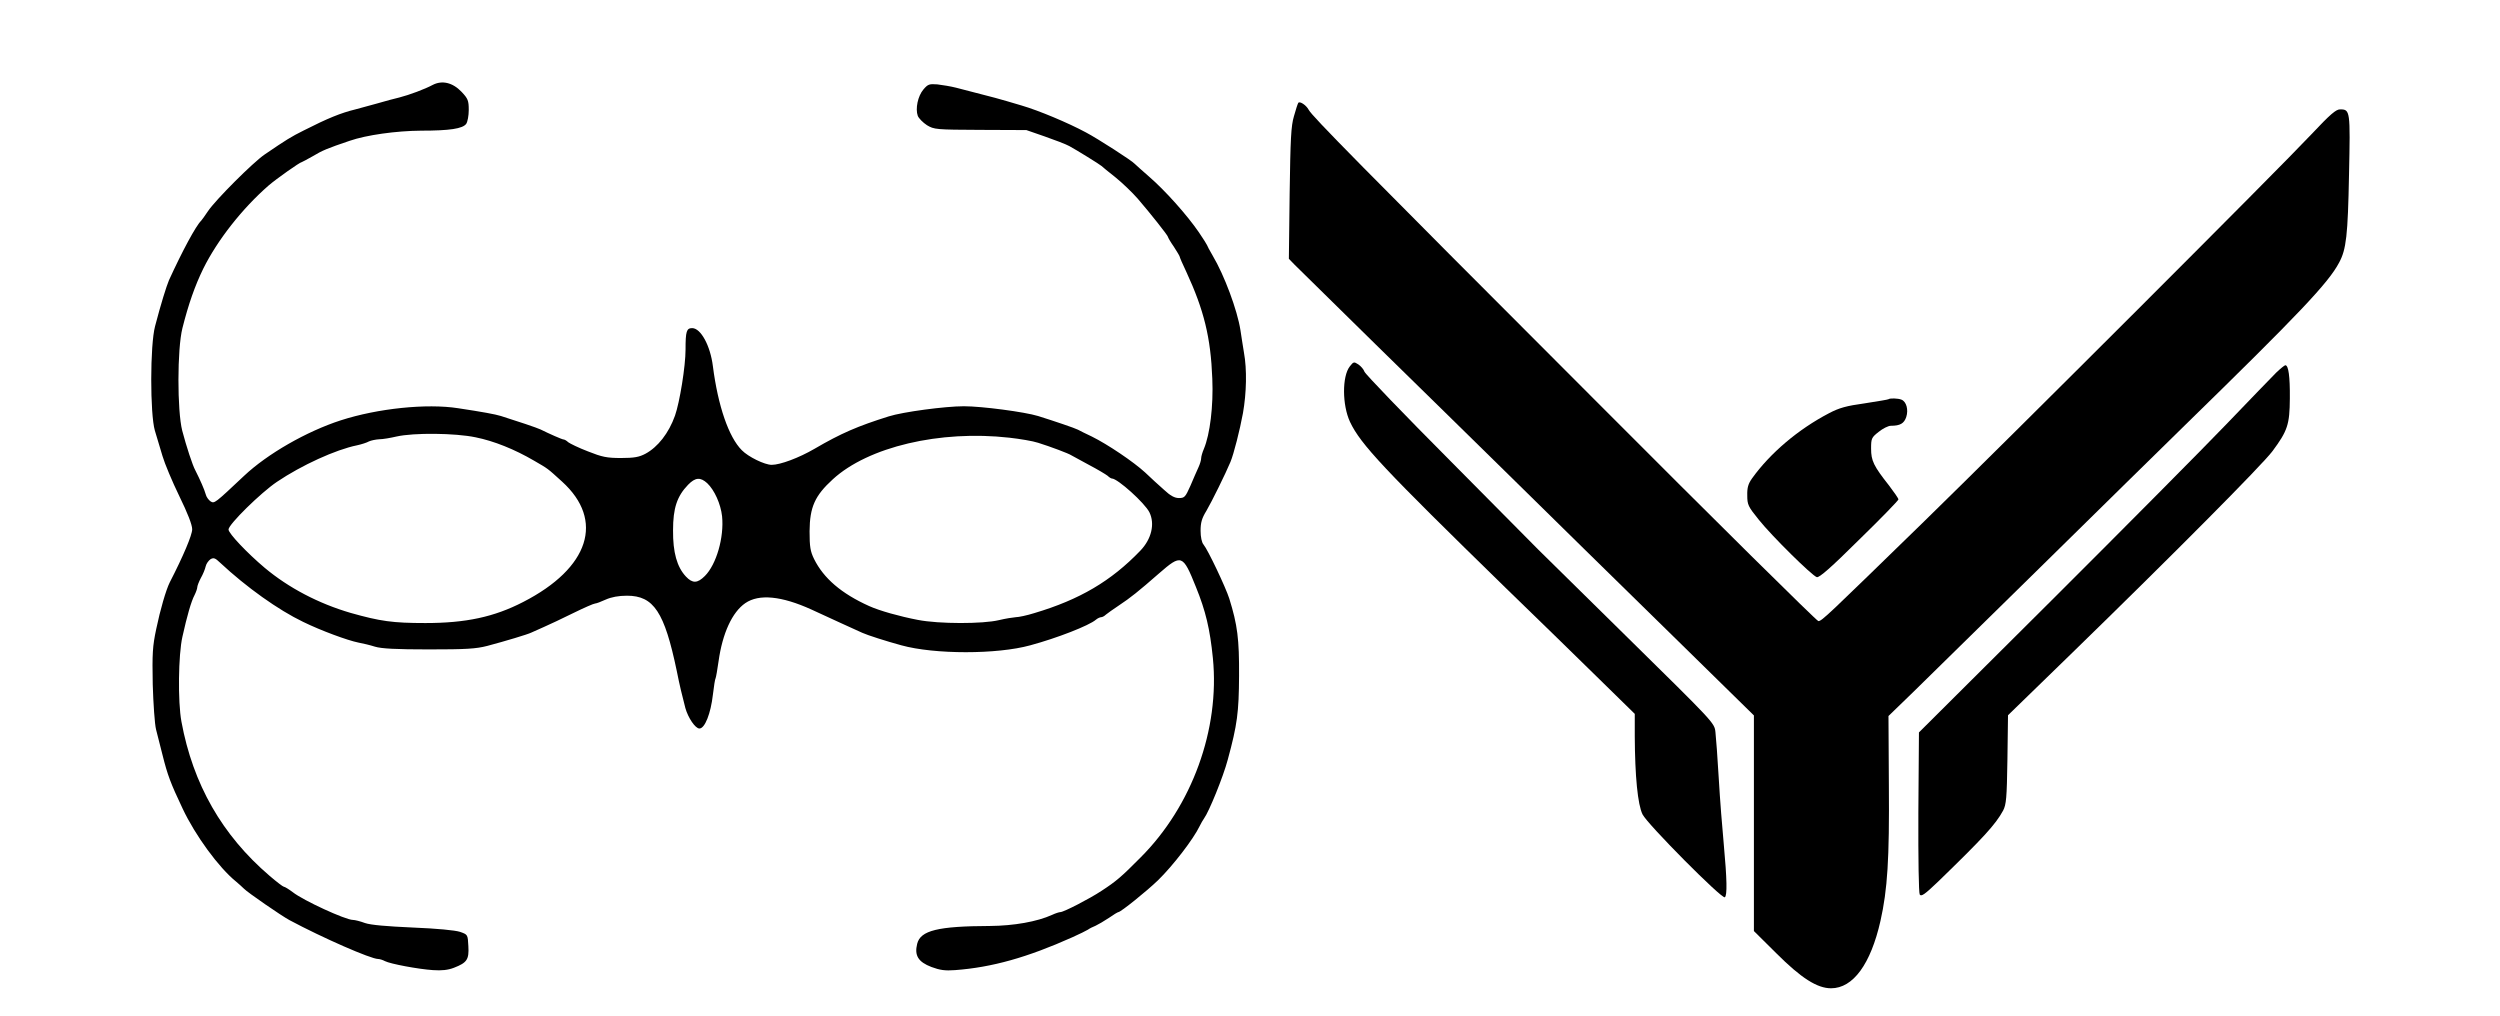
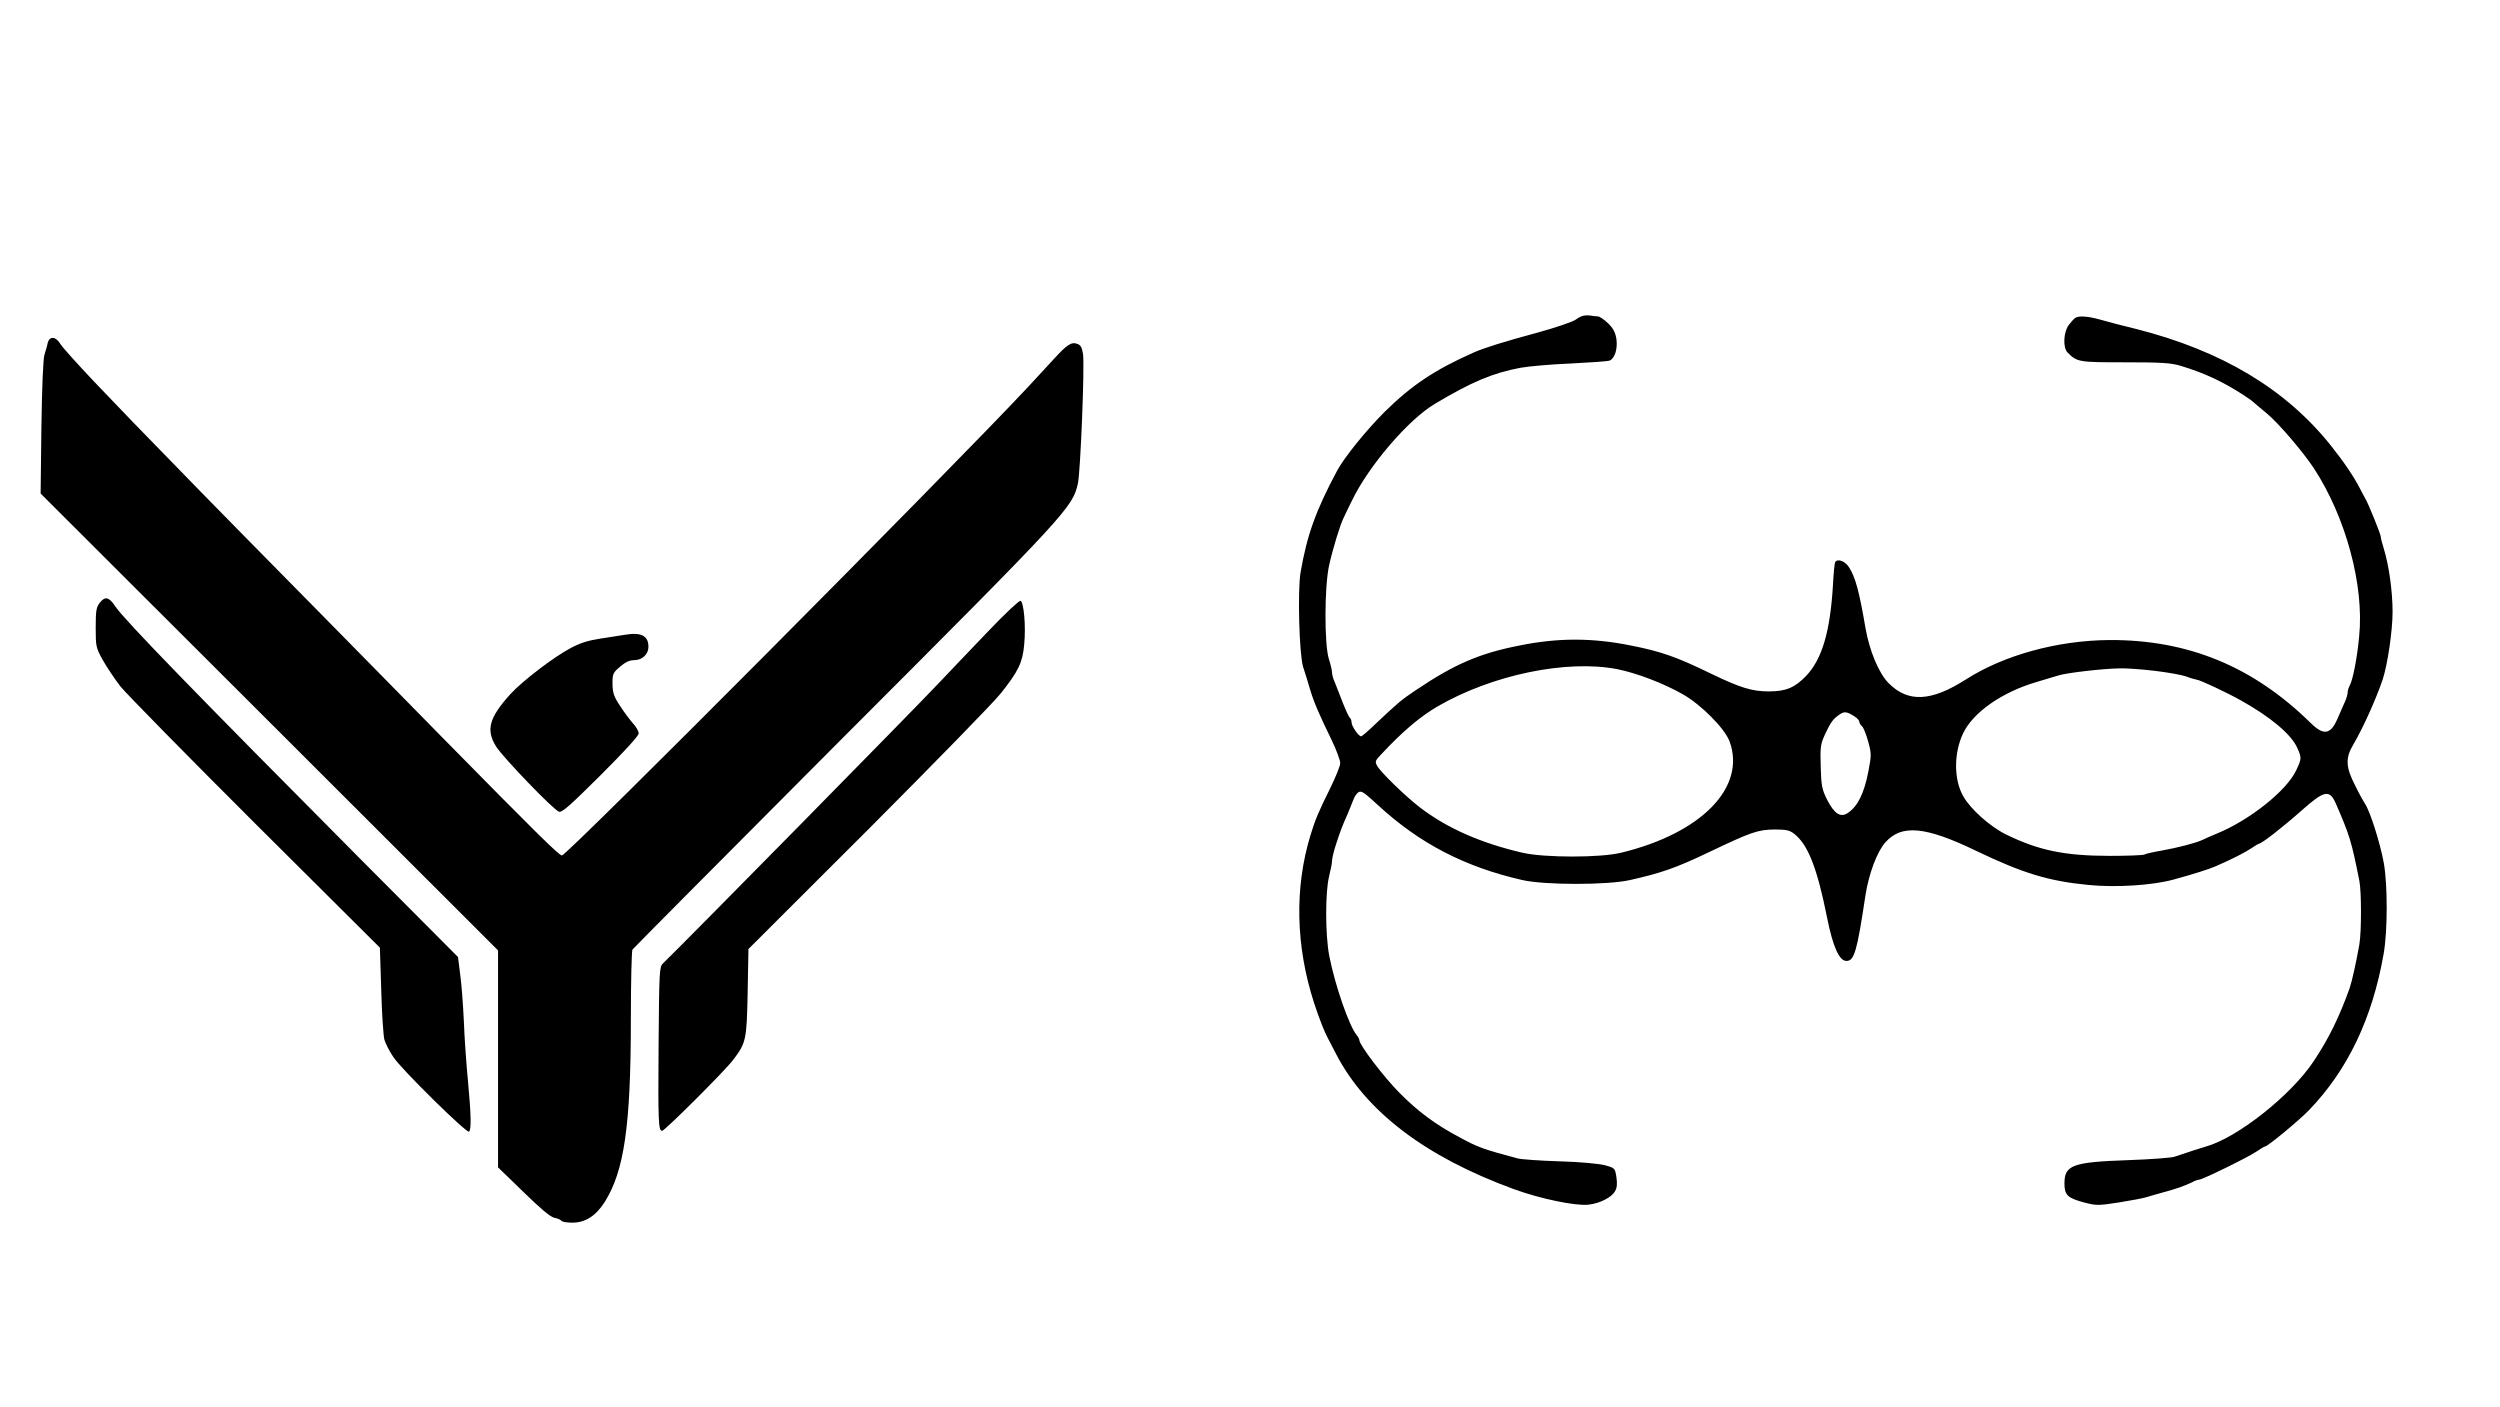
- <svg xmlns="http://www.w3.org/2000/svg" version="1.0" width="1280pt" height="520pt" viewBox="0 0 1280 520" preserveAspectRatio="xMidYMid meet">
-   <g transform="translate(0, 880) scale(0.1,-0.1)" fill="#000000" stroke="none">
-     <path d="M2215 8365 c-39 -21 -119 -51 -170 -64 -22 -5 -74 -19 -115 -31 -41 -11 -91 -25 -110 -30 -74 -18 -141 -45 -265 -108 -66 -33 -87 -46 -200 -123 -59 -40 -251 -232 -290 -290 -16 -24 -32 -46 -35 -49 -27 -26 -97 -156 -165 -305 -13 -31 -41 -120 -71 -235 -26 -96 -26 -450 -1 -535 10 -33 27 -91 39 -130 11 -38 50 -131 86 -205 43 -88 66 -147 66 -170 0 -29 -45 -136 -115 -272 -19 -38 -49 -141 -69 -238 -19 -89 -21 -127 -18 -284 3 -100 10 -203 17 -231 7 -27 22 -86 33 -130 26 -104 41 -144 103 -275 65 -138 185 -302 274 -374 13 -11 31 -27 40 -36 18 -19 192 -139 233 -161 170 -91 417 -199 454 -199 8 0 24 -5 35 -11 27 -14 170 -41 246 -46 44 -3 76 0 107 12 67 26 78 42 74 111 -3 59 -3 59 -43 73 -25 8 -117 17 -241 22 -135 6 -216 13 -245 23 -24 9 -52 16 -62 16 -38 0 -255 100 -308 142 -20 15 -41 28 -46 28 -4 0 -37 25 -73 56 -243 208 -392 469 -451 789 -19 102 -16 343 5 435 24 108 45 181 62 213 8 16 14 34 14 40 0 7 8 28 18 47 11 19 22 46 25 60 3 14 15 30 25 37 16 9 24 6 49 -18 135 -126 298 -242 425 -303 92 -45 228 -95 283 -106 22 -4 60 -13 85 -21 33 -10 107 -14 275 -14 191 0 242 3 300 18 94 25 207 59 225 68 8 4 38 17 65 29 28 12 95 44 150 71 55 27 105 49 112 49 6 0 30 9 54 20 29 13 66 20 109 20 137 0 192 -83 255 -385 15 -76 27 -124 44 -190 14 -50 51 -105 72 -105 28 0 58 77 69 173 5 43 11 81 14 85 2 4 9 43 15 86 20 144 70 252 137 298 70 48 185 37 339 -33 33 -15 101 -46 150 -69 50 -23 99 -45 110 -50 26 -12 123 -43 200 -64 170 -47 490 -47 660 0 137 37 301 101 336 131 8 7 21 13 27 13 6 0 17 6 24 13 7 6 38 28 68 48 56 37 99 71 204 163 115 100 122 98 189 -69 50 -123 72 -215 87 -365 36 -364 -107 -757 -370 -1020 -99 -100 -125 -122 -200 -171 -62 -41 -194 -109 -211 -109 -6 0 -25 -6 -42 -14 -77 -35 -196 -56 -319 -57 -266 -1 -355 -23 -372 -91 -15 -60 5 -93 73 -119 43 -16 70 -20 121 -16 189 14 370 65 600 168 36 16 72 34 80 39 8 6 26 15 39 20 13 6 44 24 68 40 24 17 46 30 49 30 12 0 145 107 203 163 77 75 182 212 213 277 7 14 17 32 23 40 25 34 98 213 121 300 49 180 57 243 58 430 1 188 -8 260 -50 395 -18 57 -110 251 -132 277 -9 10 -15 39 -15 70 0 42 6 64 30 103 26 44 99 192 123 250 17 41 48 163 64 250 18 103 21 223 5 310 -5 33 -14 85 -18 115 -16 102 -82 280 -142 381 -16 27 -29 52 -29 54 0 2 -19 32 -42 66 -61 89 -174 215 -254 284 -38 33 -71 63 -74 66 -12 15 -191 130 -250 161 -91 49 -241 112 -330 138 -128 38 -121 36 -335 91 -27 7 -71 14 -96 17 -41 3 -48 1 -71 -26 -29 -34 -42 -99 -29 -135 5 -13 27 -35 47 -48 37 -22 45 -23 274 -24 l235 -1 95 -33 c52 -18 109 -40 125 -49 37 -20 158 -95 165 -102 3 -3 34 -29 70 -57 36 -29 88 -79 115 -110 63 -73 155 -189 155 -196 0 -3 13 -26 30 -50 16 -25 30 -48 30 -51 0 -3 15 -39 34 -78 90 -195 125 -335 133 -547 6 -140 -12 -285 -43 -359 -8 -18 -14 -40 -14 -48 0 -9 -6 -30 -14 -47 -8 -18 -27 -60 -41 -94 -26 -58 -30 -63 -59 -63 -22 0 -44 12 -76 42 -25 22 -69 62 -97 89 -60 55 -192 144 -273 184 -30 14 -62 30 -71 35 -15 8 -121 44 -204 70 -69 21 -287 50 -380 50 -96 0 -313 -29 -385 -52 -159 -50 -243 -86 -380 -166 -79 -46 -175 -82 -219 -82 -36 0 -120 41 -153 75 -67 67 -122 227 -148 430 -13 105 -62 195 -106 195 -29 0 -34 -16 -34 -110 0 -85 -30 -270 -54 -338 -32 -90 -88 -161 -151 -195 -32 -17 -57 -22 -125 -22 -73 0 -97 5 -170 34 -47 18 -92 40 -101 47 -8 8 -19 14 -24 14 -7 0 -73 29 -117 51 -16 8 -123 44 -203 69 -29 9 -94 21 -220 40 -161 25 -411 -1 -600 -62 -176 -57 -376 -172 -495 -284 -152 -143 -152 -143 -172 -131 -10 7 -22 23 -25 37 -6 22 -28 73 -53 122 -14 25 -46 123 -67 203 -26 102 -26 418 1 525 31 123 64 217 107 305 73 147 200 308 334 425 38 33 161 120 170 120 2 0 27 14 56 30 50 30 74 40 189 79 87 30 238 51 366 52 146 0 213 10 231 35 7 10 13 42 13 71 0 48 -4 58 -37 93 -46 48 -100 60 -148 35z m220 -1804 c94 -19 199 -61 300 -120 72 -42 65 -36 143 -107 218 -198 140 -442 -199 -616 -149 -77 -294 -108 -501 -108 -167 0 -231 9 -383 52 -164 48 -317 128 -440 231 -89 75 -185 176 -185 196 0 26 166 189 248 244 126 85 301 165 410 187 23 5 51 14 61 20 11 5 35 10 53 11 18 0 58 7 88 14 88 20 300 18 405 -4z m2733 -2 c53 -6 120 -17 147 -26 64 -20 157 -55 170 -64 6 -3 46 -25 90 -49 44 -23 87 -49 96 -56 8 -8 18 -14 22 -14 29 0 168 -125 192 -173 29 -59 11 -137 -47 -197 -149 -155 -310 -250 -542 -319 -38 -12 -81 -21 -95 -21 -14 -1 -53 -7 -86 -15 -83 -20 -307 -20 -415 1 -94 18 -197 47 -250 71 -142 64 -233 142 -282 241 -19 39 -23 62 -23 142 1 124 27 182 119 266 181 166 548 253 904 213z m-1547 -233 c37 -35 69 -106 76 -169 11 -108 -29 -247 -88 -306 -38 -38 -63 -39 -97 -3 -46 49 -67 124 -66 237 0 113 20 174 77 233 37 38 63 40 98 8z" />
-     <path d="M6647 8273 c-3 -5 -13 -35 -22 -68 -15 -50 -18 -117 -22 -395 l-4 -335 29 -30 c16 -16 204 -201 417 -410 214 -209 510 -500 659 -646 149 -147 332 -326 406 -399 74 -73 300 -294 503 -493 l367 -360 0 -552 0 -552 115 -114 c127 -127 209 -179 280 -179 113 0 203 124 253 345 36 160 46 317 43 695 l-2 354 128 124 c70 69 364 357 653 641 288 284 619 608 734 721 589 575 737 731 792 835 37 68 45 139 51 452 7 327 6 333 -46 333 -21 0 -51 -26 -146 -127 -169 -180 -1536 -1546 -1985 -1984 -495 -482 -522 -509 -540 -509 -8 0 -526 512 -1150 1138 -1222 1223 -1440 1445 -1459 1479 -13 25 -47 47 -54 36z" />
-     <path d="M6911 6924 c-40 -51 -39 -198 1 -284 54 -115 174 -242 796 -849 151 -146 361 -351 468 -456 l194 -190 0 -115 c1 -203 15 -350 40 -400 25 -50 406 -434 421 -424 13 8 11 94 -5 268 -8 83 -20 237 -26 341 -6 105 -14 211 -17 237 -5 47 -8 49 -451 485 -245 241 -450 443 -456 449 -6 6 -207 209 -447 451 -240 241 -439 448 -443 460 -4 12 -18 28 -31 37 -23 15 -25 14 -44 -10z" />
-     <path d="M11654 6892 c-21 -21 -136 -140 -254 -263 -118 -123 -521 -529 -895 -902 l-680 -677 -3 -408 c-1 -245 2 -413 7 -422 8 -12 26 1 93 65 231 224 295 293 334 365 16 31 19 63 22 261 l3 227 322 313 c520 506 980 969 1032 1039 78 105 88 137 89 270 1 113 -7 170 -23 170 -4 0 -25 -17 -47 -38z" />
-     <path d="M9669 6756 c-2 -2 -57 -11 -121 -21 -94 -13 -131 -23 -184 -51 -157 -82 -301 -204 -394 -334 -19 -27 -25 -47 -24 -86 0 -48 4 -57 59 -125 68 -85 272 -286 297 -294 12 -4 73 49 217 192 111 108 201 201 201 206 0 5 -22 37 -48 71 -79 100 -92 127 -92 189 0 52 2 57 39 86 21 17 49 31 62 31 48 0 68 12 79 45 12 37 1 79 -25 89 -18 7 -59 8 -66 2z" />
+ <svg xmlns="http://www.w3.org/2000/svg" version="1.0" width="1280pt" height="720pt" viewBox="0 0 1280 720" preserveAspectRatio="xMidYMid meet">
+   <g transform="translate(0,720) scale(0.1,-0.1)" fill="#000000" stroke="none">
+     <path d="M8105 5583 c-11 -3 -27 -11 -35 -18 -15 -12 -103 -42 -205 -70 -157 -42 -269 -77 -320 -100 -199 -88 -318 -168 -456 -304 -94 -94 -206 -232 -243 -301 -109 -204 -154 -329 -187 -520 -16 -94 -7 -420 13 -485 9 -27 25 -77 34 -110 21 -71 49 -135 112 -264 25 -52 45 -106 44 -120 -1 -14 -24 -71 -51 -126 -59 -119 -77 -161 -101 -240 -83 -271 -76 -569 18 -860 28 -85 54 -151 73 -185 4 -8 22 -42 39 -75 152 -295 458 -528 910 -693 136 -50 316 -87 383 -80 59 7 118 37 136 69 10 17 12 39 7 72 -7 46 -8 47 -59 61 -31 8 -126 17 -232 20 -99 3 -196 10 -215 15 -178 48 -199 55 -297 108 -123 65 -213 132 -307 227 -80 80 -206 246 -206 270 0 5 -6 17 -13 25 -39 46 -112 257 -141 406 -21 106 -21 330 -1 408 8 32 15 68 15 79 0 12 9 51 21 87 21 64 29 87 62 161 8 19 20 49 27 67 6 17 19 34 27 38 16 6 27 -2 98 -67 212 -196 445 -317 740 -384 114 -26 436 -26 550 0 160 36 236 62 405 143 216 103 250 115 336 116 60 0 77 -4 100 -22 71 -55 118 -175 169 -431 30 -149 62 -220 99 -220 40 0 54 49 97 335 17 111 60 226 103 273 82 92 204 81 461 -43 242 -116 372 -156 578 -176 140 -14 329 -2 437 28 99 27 184 54 215 68 83 36 151 71 182 92 19 13 36 23 38 23 14 0 121 83 220 171 115 102 142 108 174 36 72 -166 80 -192 121 -397 11 -57 11 -260 0 -325 -17 -96 -38 -190 -50 -225 -54 -150 -107 -258 -185 -375 -116 -174 -391 -391 -550 -435 -27 -8 -71 -22 -160 -52 -16 -6 -124 -14 -240 -18 -285 -10 -325 -25 -325 -120 0 -59 16 -74 102 -97 63 -16 71 -16 180 1 62 10 127 22 143 28 17 5 53 16 80 23 62 16 112 34 147 51 14 8 31 14 37 14 17 0 252 115 294 144 21 14 40 26 44 26 13 0 173 132 225 186 197 204 324 468 382 799 21 117 21 356 1 467 -20 108 -72 269 -97 304 -5 7 -27 46 -48 89 -50 96 -53 143 -11 213 49 83 116 232 150 332 25 75 51 249 51 348 0 105 -19 239 -45 323 -8 26 -15 52 -15 59 0 14 -65 174 -81 200 -5 8 -16 29 -24 45 -34 66 -84 140 -152 225 -231 289 -558 484 -993 595 -30 8 -75 19 -100 25 -25 7 -68 18 -96 26 -55 15 -103 18 -119 6 -6 -4 -21 -20 -33 -36 -27 -36 -31 -116 -6 -141 49 -49 56 -50 294 -50 188 0 235 -3 285 -18 122 -37 212 -79 321 -149 22 -14 47 -32 55 -40 8 -7 36 -31 63 -53 59 -48 186 -196 244 -284 163 -250 257 -599 231 -858 -10 -110 -32 -221 -47 -250 -7 -12 -12 -29 -12 -38 0 -9 -6 -31 -14 -48 -8 -18 -25 -57 -39 -89 -35 -79 -70 -85 -136 -20 -295 290 -629 427 -1031 425 -266 -2 -540 -77 -735 -202 -177 -113 -295 -119 -394 -20 -51 50 -100 168 -120 285 -32 188 -52 261 -85 311 -20 31 -58 44 -70 25 -3 -5 -8 -55 -11 -113 -14 -243 -56 -384 -138 -470 -58 -60 -103 -79 -190 -79 -87 0 -145 18 -297 91 -176 86 -257 114 -410 144 -198 40 -373 40 -570 0 -205 -40 -334 -96 -530 -228 -76 -51 -88 -61 -208 -174 -36 -35 -69 -63 -73 -63 -13 0 -49 52 -49 71 0 10 -4 20 -8 23 -5 3 -21 38 -37 78 -15 40 -34 87 -41 105 -8 17 -14 39 -14 50 0 10 -7 41 -16 68 -24 75 -23 373 1 480 18 83 57 209 73 241 5 11 24 51 43 89 86 179 288 415 425 497 189 113 296 158 439 185 44 8 161 18 260 22 99 5 187 11 197 15 26 12 41 60 34 111 -6 34 -16 54 -43 80 -20 19 -43 35 -52 35 -9 0 -25 2 -36 4 -11 2 -29 2 -40 -1z m175 -1809 c100 -20 236 -72 335 -128 94 -53 215 -175 240 -241 87 -235 -142 -471 -555 -571 -106 -26 -392 -26 -505 0 -212 49 -387 126 -525 232 -72 55 -203 182 -219 213 -12 21 -10 27 21 59 109 117 199 193 288 245 280 162 660 241 920 191z m2755 -9 c66 -8 138 -21 160 -29 22 -9 46 -15 52 -16 15 0 157 -67 228 -107 150 -84 255 -172 286 -240 24 -53 24 -57 -5 -118 -49 -104 -239 -255 -406 -323 -30 -13 -64 -27 -75 -33 -32 -15 -124 -39 -207 -54 -42 -7 -82 -16 -88 -20 -6 -4 -86 -7 -178 -7 -231 0 -365 28 -532 110 -81 40 -181 129 -218 195 -49 85 -49 221 -1 322 51 108 200 212 379 264 41 12 91 27 110 33 41 13 228 35 315 36 33 1 114 -5 180 -13z m-1537 -235 c12 -8 22 -20 22 -26 0 -6 6 -17 14 -23 7 -6 21 -41 31 -77 17 -63 17 -71 1 -154 -22 -114 -55 -179 -106 -213 -37 -24 -68 -4 -105 68 -27 54 -30 71 -33 170 -3 100 -1 115 22 165 29 62 41 79 75 102 24 17 38 15 79 -12z" />
+     <path d="M244 5443 c-3 -16 -11 -41 -16 -58 -7 -18 -13 -163 -16 -371 l-4 -341 1171 -1169 1171 -1170 0 -555 0 -556 129 -125 c89 -87 138 -128 159 -133 18 -3 34 -11 37 -16 4 -5 29 -9 56 -9 65 0 119 34 164 104 101 159 135 392 135 939 0 188 4 348 8 355 5 7 492 497 1083 1090 1151 1152 1170 1174 1198 1297 13 61 35 603 26 663 -5 32 -12 45 -28 51 -31 12 -53 -2 -122 -78 -33 -36 -94 -102 -135 -146 -407 -435 -2357 -2395 -2383 -2395 -15 0 -136 120 -622 614 -66 68 -348 354 -626 637 -279 283 -549 557 -600 610 -334 342 -410 421 -548 566 -84 89 -162 175 -172 192 -24 40 -56 41 -65 4z" />
+     <path d="M511 4114 c-18 -23 -21 -40 -21 -127 0 -96 1 -103 36 -166 20 -36 61 -97 91 -136 31 -38 342 -355 692 -704 l636 -633 7 -218 c3 -120 11 -234 16 -253 6 -20 26 -60 46 -89 40 -62 374 -390 387 -382 13 8 11 87 -5 259 -8 83 -18 220 -21 305 -4 85 -12 194 -19 242 l-11 88 -495 497 c-849 854 -1211 1227 -1258 1296 -34 51 -53 56 -81 21z" />
+     <path d="M5054 3962 c-88 -91 -199 -209 -249 -261 -127 -135 -1308 -1335 -1410 -1433 -19 -18 -20 -34 -23 -416 -3 -394 -1 -442 18 -442 13 0 317 303 361 360 69 90 72 102 77 348 l4 223 613 612 c336 337 642 650 679 697 91 114 112 159 120 251 9 94 -2 216 -19 223 -7 2 -82 -68 -171 -162z" />
+     <path d="M3200 3950 c-25 -4 -82 -13 -128 -20 -59 -9 -102 -22 -150 -48 -86 -45 -249 -170 -309 -236 -109 -121 -126 -183 -73 -268 36 -57 294 -325 322 -334 16 -5 57 32 214 188 121 121 194 200 194 213 0 11 -13 34 -28 50 -15 17 -45 56 -66 89 -33 49 -39 67 -40 114 0 52 2 57 38 88 28 24 49 34 73 34 41 0 73 30 73 68 0 57 -37 76 -120 62z" />
  </g>
</svg>
